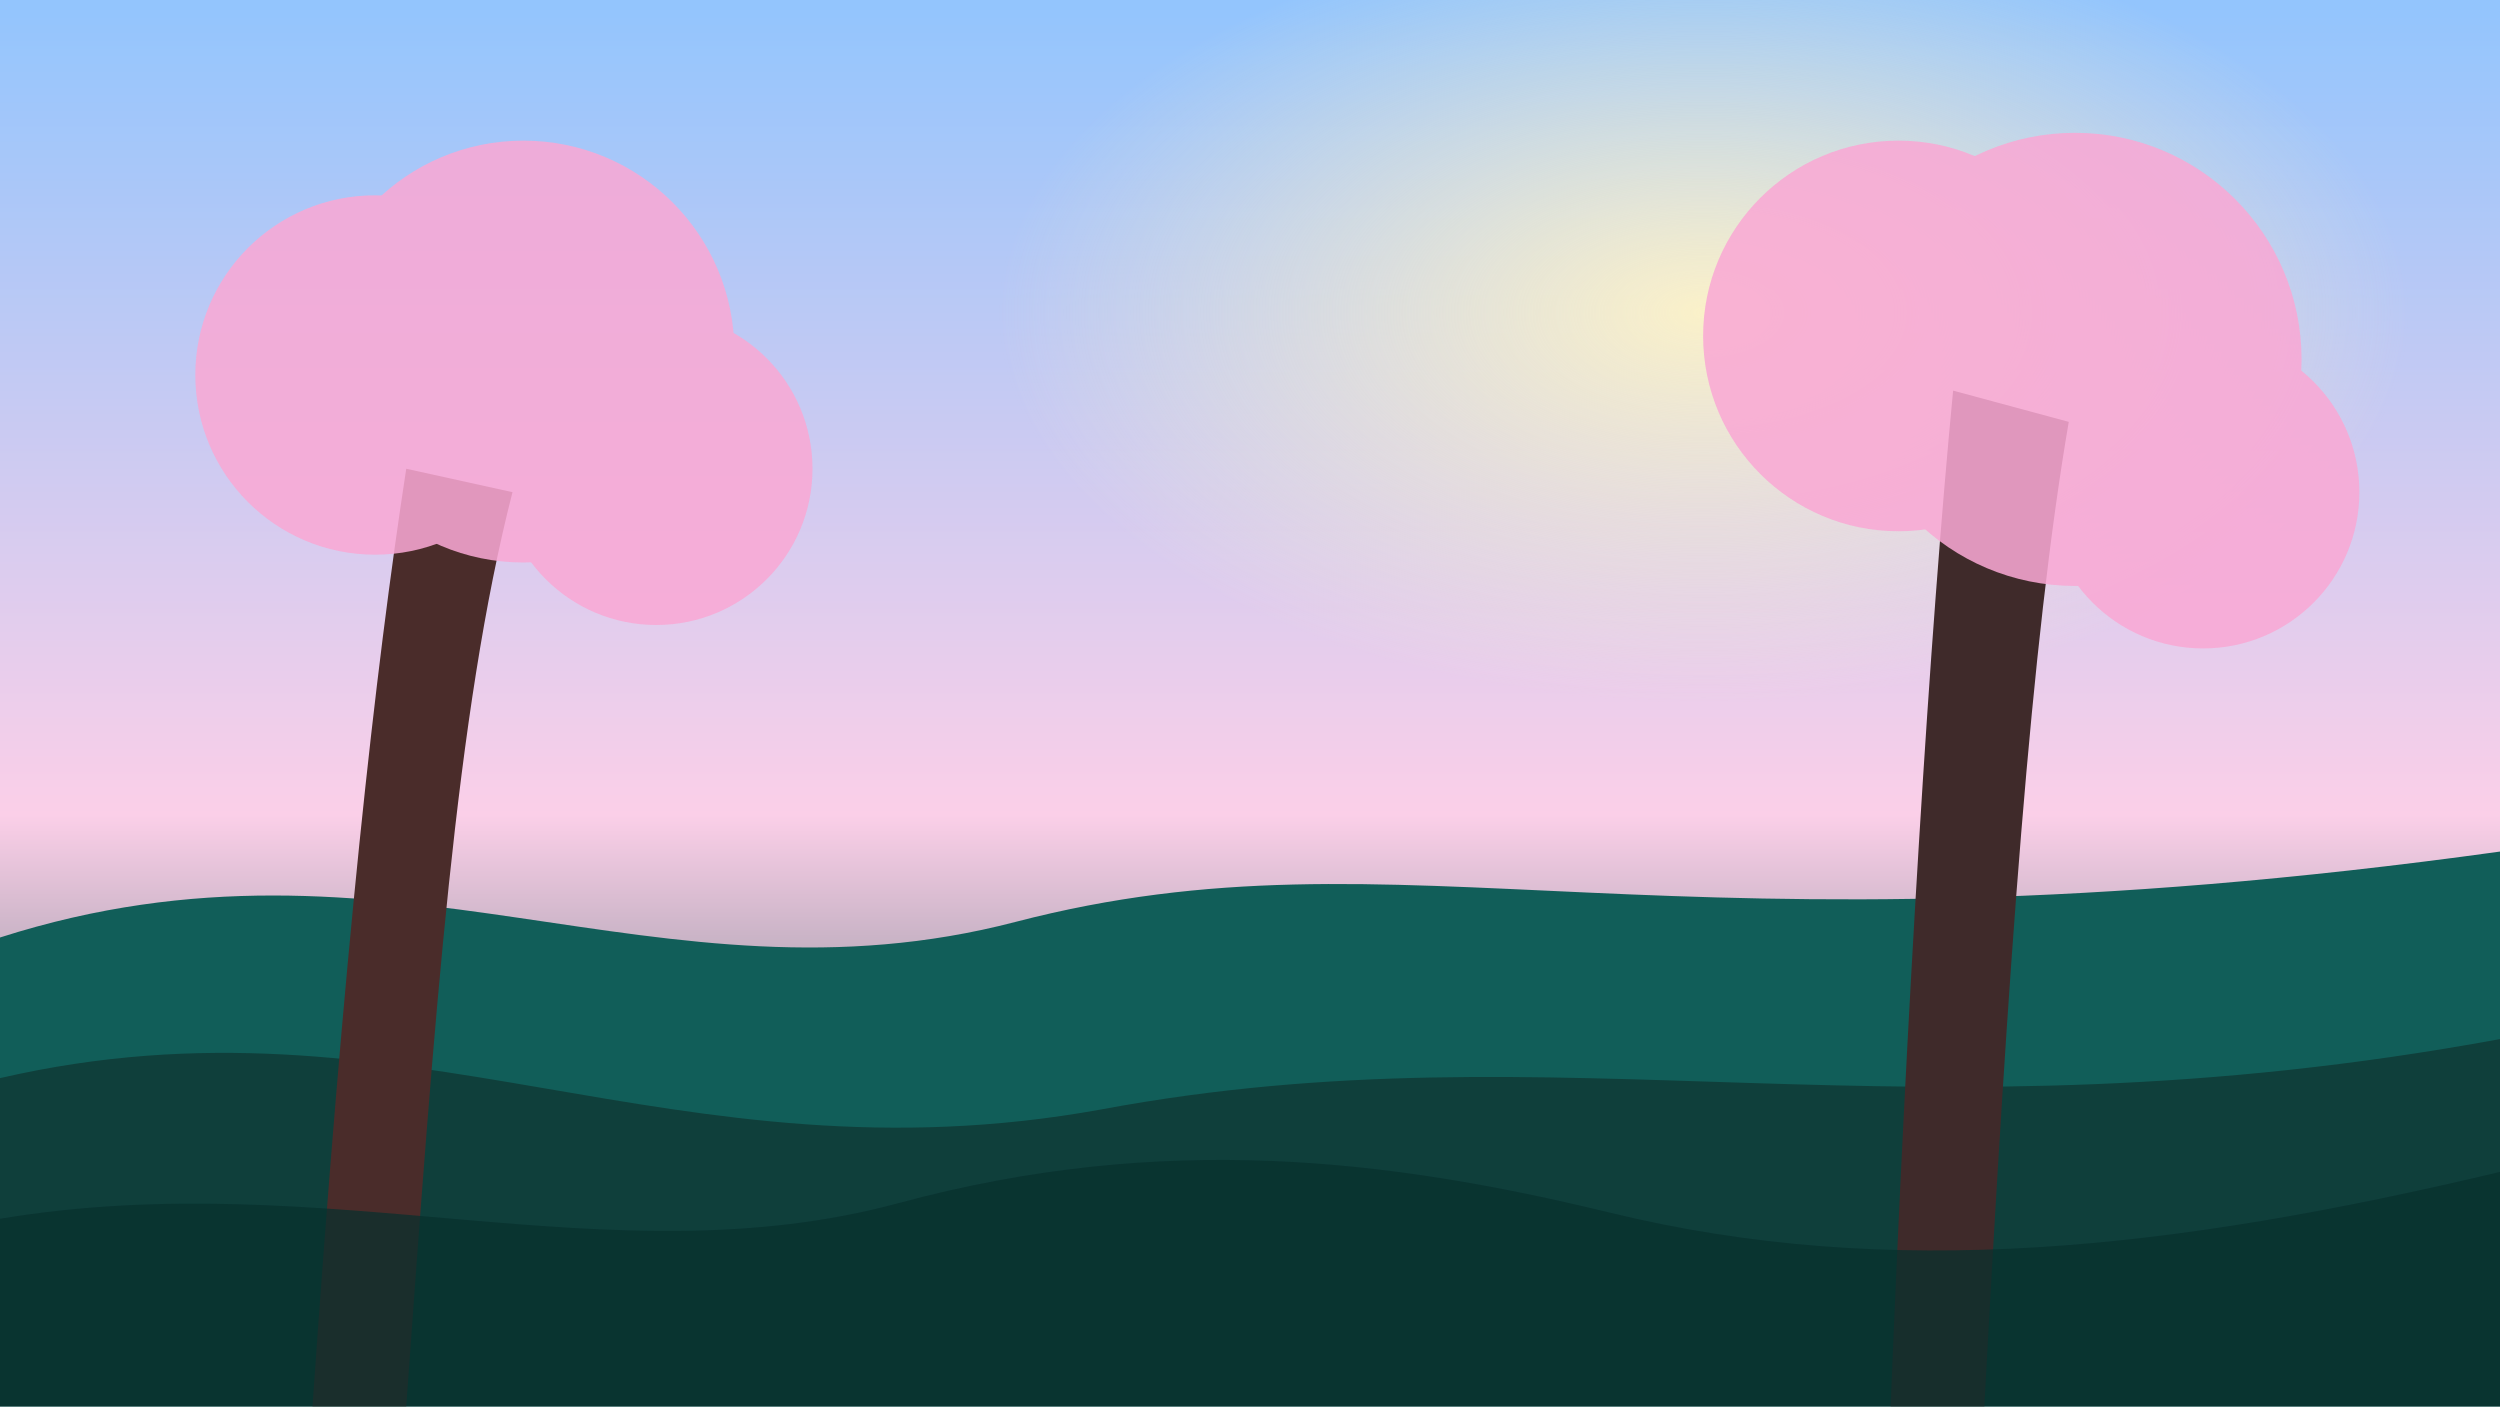
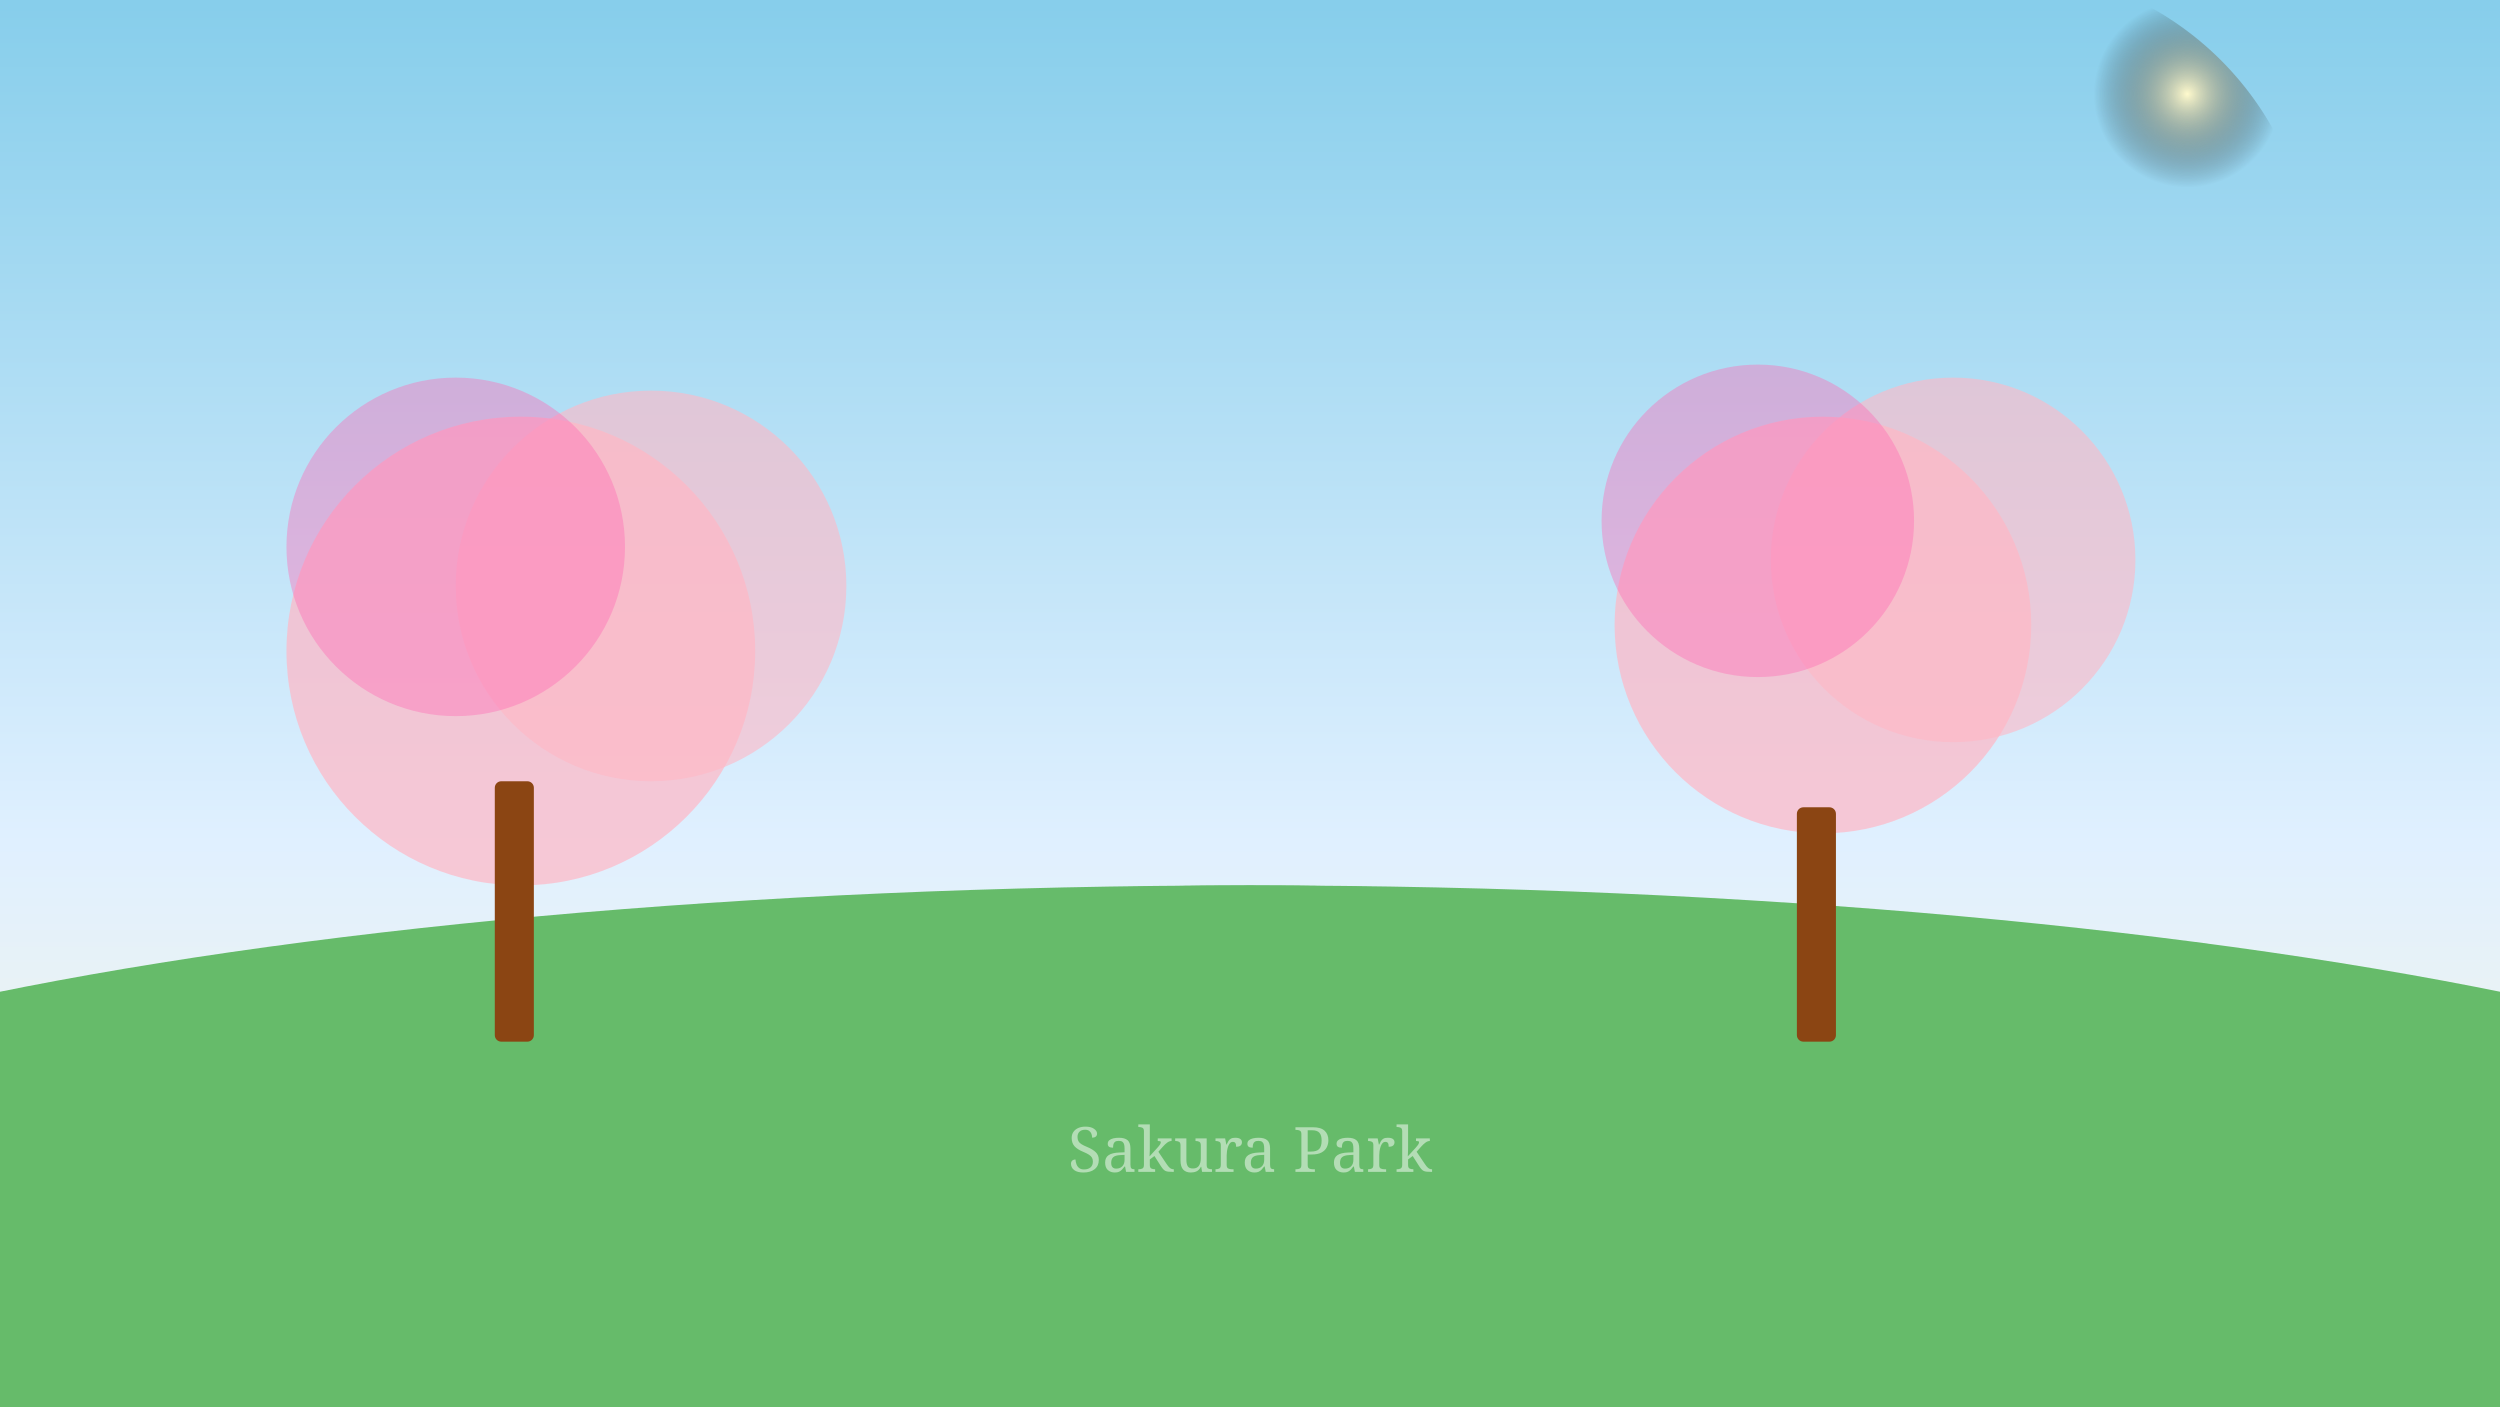
- <svg xmlns="http://www.w3.org/2000/svg" width="1600" height="900" viewBox="0 0 1600 900" role="img" aria-label="Sakura park background">
+ <svg xmlns="http://www.w3.org/2000/svg" viewBox="0 0 1920 1080">
  <defs>
    <linearGradient id="sky" x1="0" y1="0" x2="0" y2="1">
-       <stop offset="0" stop-color="#93c5fd" />
-       <stop offset="0.58" stop-color="#fbcfe8" />
-       <stop offset="1" stop-color="#134e4a" />
+       <stop offset="0%" stop-color="#87CEEB" />
+       <stop offset="60%" stop-color="#E0F0FF" />
+       <stop offset="100%" stop-color="#FFF8DC" />
    </linearGradient>
-     <radialGradient id="sun" cx="68%" cy="22%" r="28%">
-       <stop offset="0" stop-color="#fef3c7" stop-opacity="0.95" />
-       <stop offset="1" stop-color="#fef3c7" stop-opacity="0" />
+     <radialGradient id="sun" cx="0.8" cy="0.2" r="0.15">
+       <stop offset="0%" stop-color="#FFFACD" />
+       <stop offset="100%" stop-color="transparent" />
    </radialGradient>
  </defs>
-   <rect width="1600" height="900" fill="url(#sky)" />
-   <rect width="1600" height="900" fill="url(#sun)" />
-   <path d="M0 600 C250 520 420 650 650 590 C900 525 1060 620 1600 545 L1600 900 L0 900 Z" fill="#115e59" />
-   <path d="M0 690 C260 630 430 760 705 710 C1000 655 1220 735 1600 665 L1600 900 L0 900 Z" fill="#0f3f3b" />
-   <path d="M260 300 C240 430 220 610 200 900 L260 900 C278 650 292 455 328 315 Z" fill="#4a2c2a" />
-   <path d="M1250 250 C1235 405 1220 650 1210 900 L1270 900 C1285 620 1300 410 1324 270 Z" fill="#3f2a2a" />
-   <g fill="#f9a8d4" opacity="0.86">
-     <circle cx="240" cy="240" r="115" />
-     <circle cx="335" cy="225" r="135" />
-     <circle cx="420" cy="300" r="100" />
-     <circle cx="1215" cy="215" r="125" />
-     <circle cx="1328" cy="230" r="145" />
-     <circle cx="1410" cy="315" r="100" />
-   </g>
-   <path d="M0 780 C210 745 390 820 575 770 C745 724 890 742 1030 776 C1210 820 1390 800 1600 750 L1600 900 L0 900 Z" fill="#072f2d" opacity="0.72" />
+   <rect width="1920" height="1080" fill="url(#sky)" />
+   <circle cx="1536" cy="216" r="240" fill="url(#sun)" />
+   <ellipse cx="960" cy="1080" rx="1200" ry="400" fill="#4CAF50" />
+   <ellipse cx="960" cy="980" rx="1400" ry="300" fill="#66BB6A" />
+   <circle cx="400" cy="500" r="180" fill="#FFB7C5" opacity="0.7" />
+   <circle cx="500" cy="450" r="150" fill="#FFB7C5" opacity="0.6" />
+   <circle cx="350" cy="420" r="130" fill="#FF69B4" opacity="0.4" />
+   <circle cx="1400" cy="480" r="160" fill="#FFB7C5" opacity="0.7" />
+   <circle cx="1500" cy="430" r="140" fill="#FFB7C5" opacity="0.6" />
+   <circle cx="1350" cy="400" r="120" fill="#FF69B4" opacity="0.4" />
+   <rect x="380" y="600" width="30" height="200" fill="#8B4513" rx="5" />
+   <rect x="1380" y="620" width="30" height="180" fill="#8B4513" rx="5" />
+   <text x="960" y="900" text-anchor="middle" fill="white" font-size="48" font-family="serif" opacity="0.5">Sakura Park</text>
</svg>
